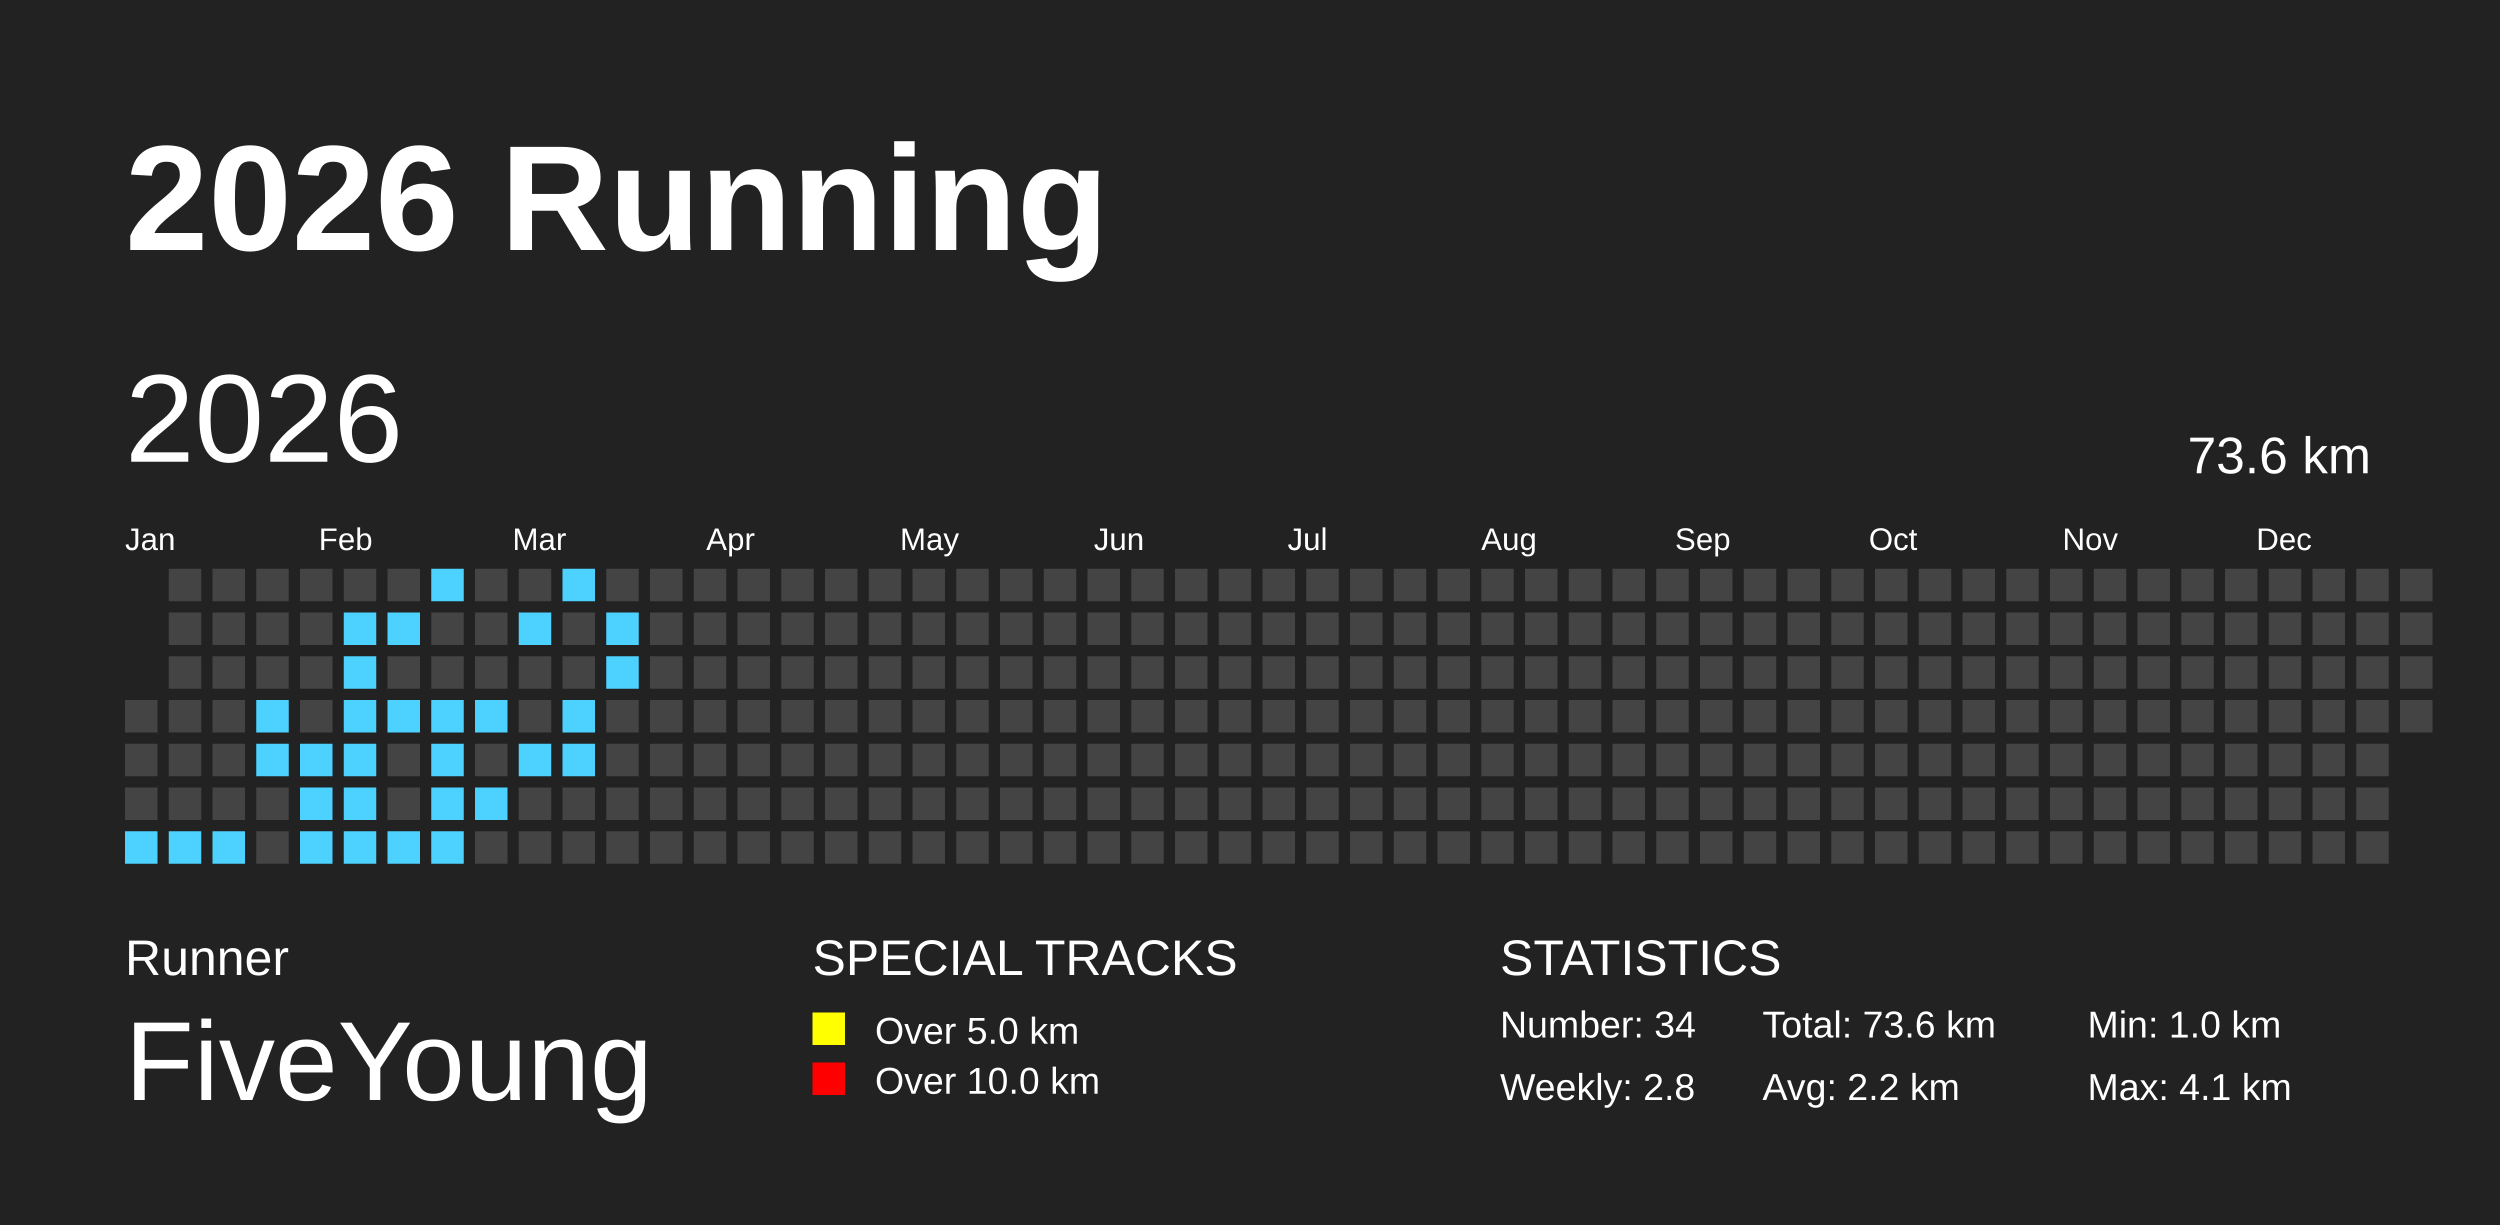
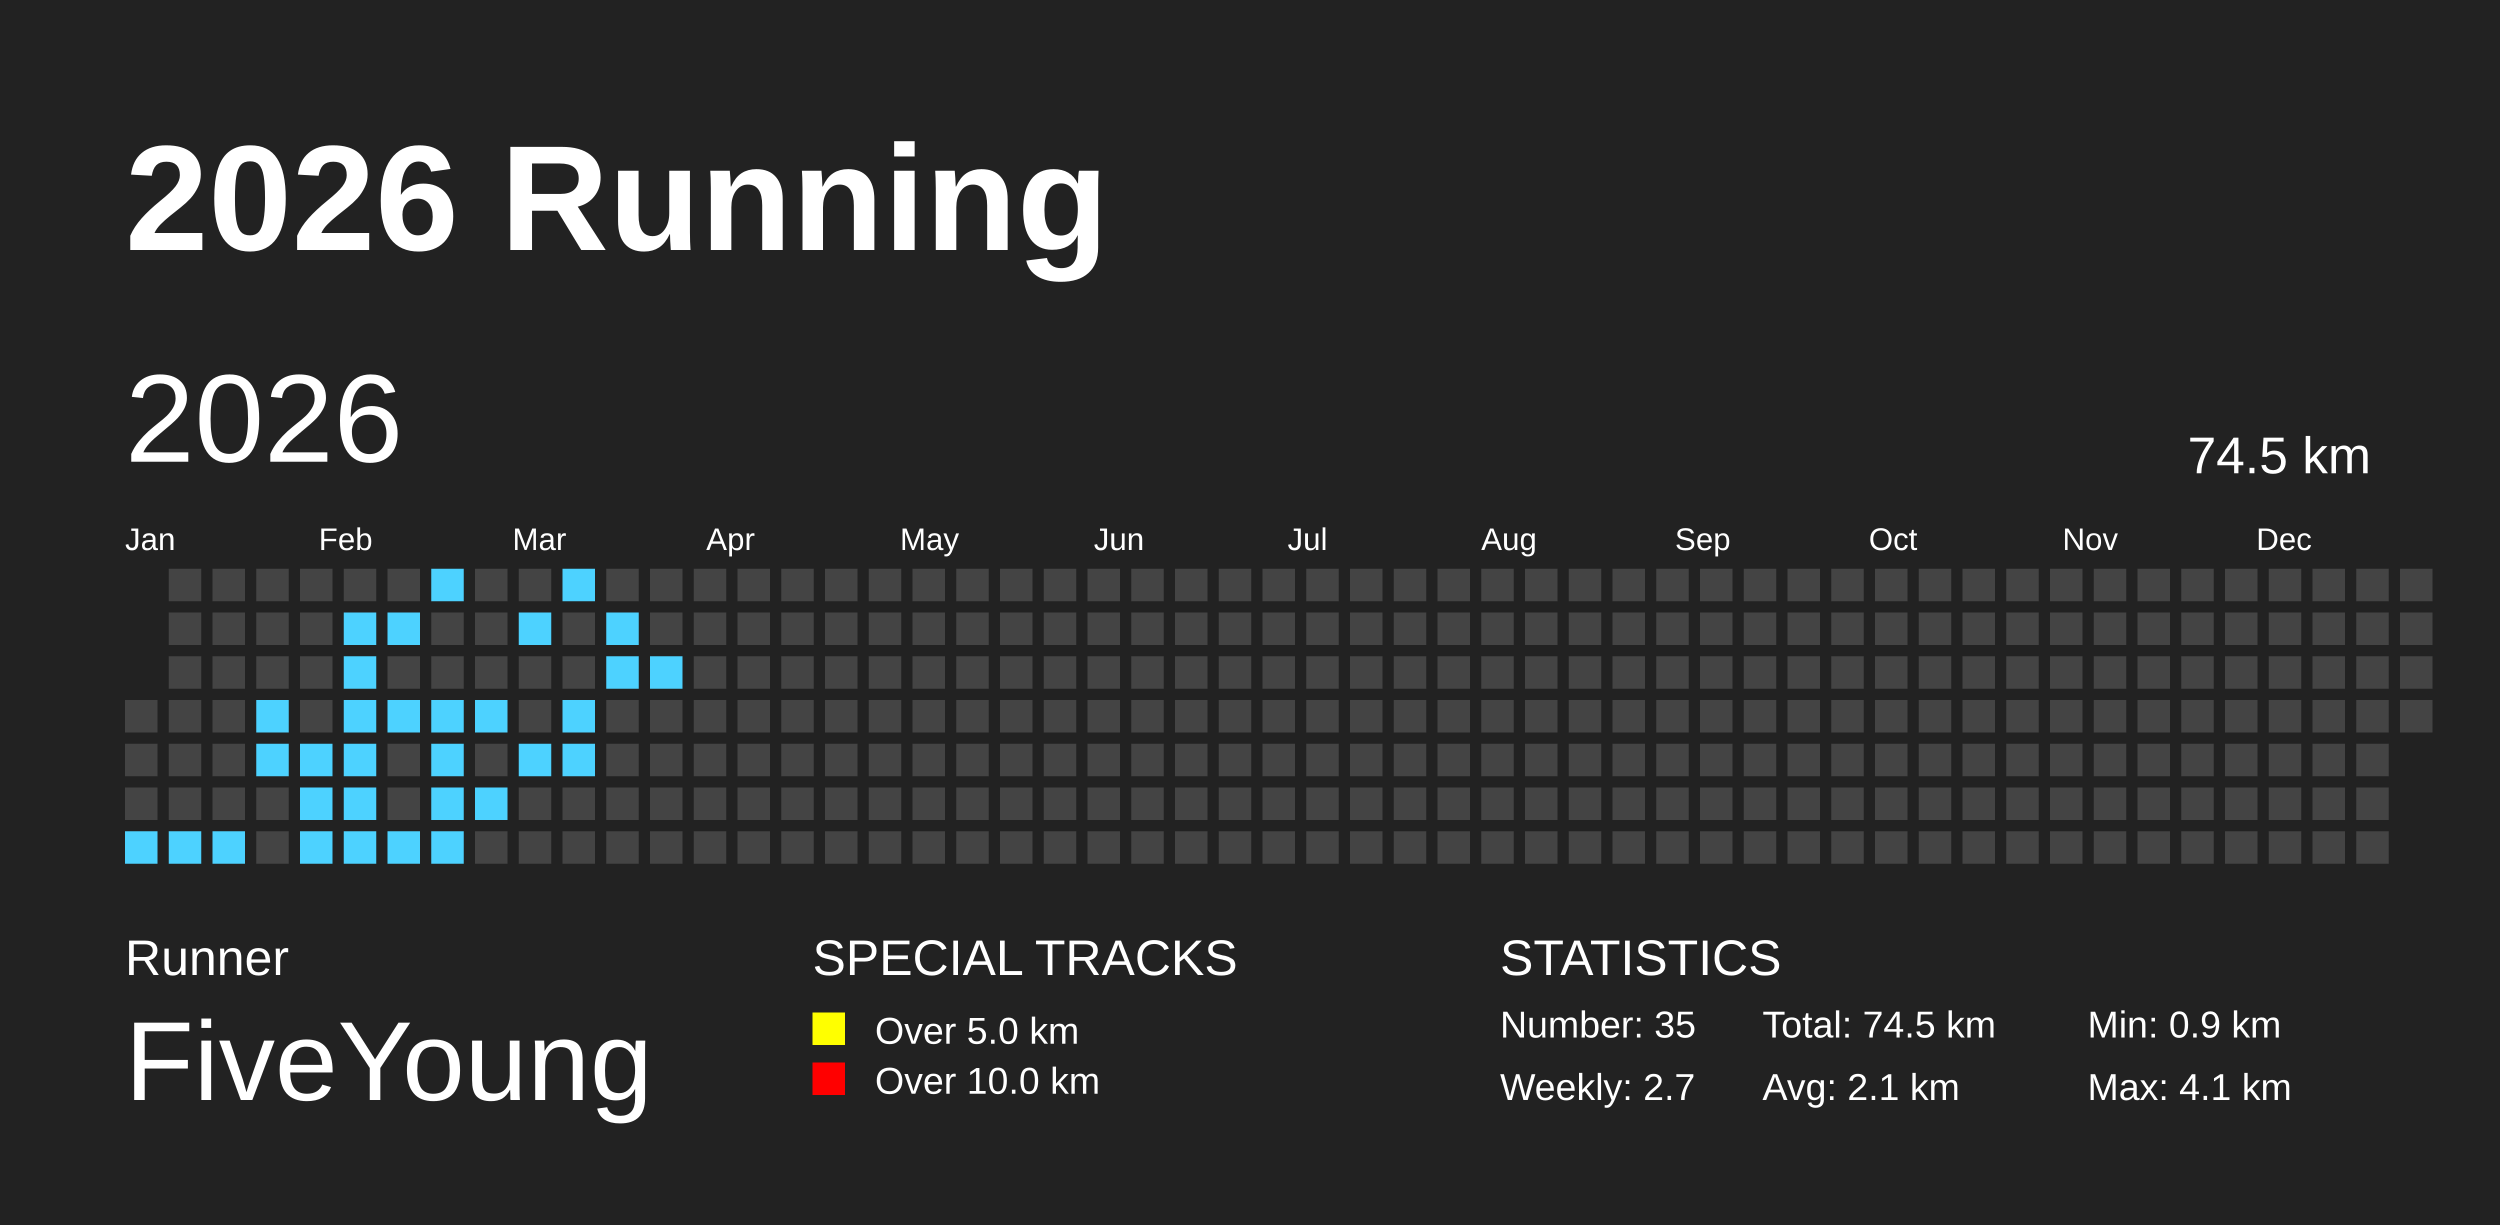
<svg xmlns="http://www.w3.org/2000/svg" baseProfile="full" height="98mm" version="1.1" viewBox="0,0,200,98" width="200mm">
  <defs />
  <rect fill="#222222" height="98" width="200" x="0" y="0" />
  <text fill="#FFFFFF" style="font-size:12px; font-family:Arial; font-weight:bold;" x="10" y="20">2026 Running</text>
  <text fill="#FFFFFF" style="font-size:4px; font-family:Arial" x="10" y="78">Runner</text>
  <text fill="#FFFFFF" style="font-size:9px; font-family:Arial" x="10" y="88">FiveYoung</text>
  <text fill="#FFFFFF" style="font-size:4px; font-family:Arial" x="65" y="78">SPECIAL TRACKS</text>
  <rect fill="yellow" height="2.6" width="2.6" x="65" y="81" />
  <text fill="#FFFFFF" style="font-size:3px; font-family:Arial" x="70" y="83.5">Over 5.0 km</text>
  <rect fill="red" height="2.6" width="2.6" x="65" y="85" />
  <text fill="#FFFFFF" style="font-size:3px; font-family:Arial" x="70" y="87.5">Over 10.0 km</text>
  <text fill="#FFFFFF" style="font-size:4px; font-family:Arial" x="120" y="78">STATISTICS</text>
-   <text fill="#FFFFFF" style="font-size:3px; font-family:Arial" x="120" y="83">Number: 34</text>
-   <text fill="#FFFFFF" style="font-size:3px; font-family:Arial" x="120" y="88">Weekly: 2.8</text>
-   <text fill="#FFFFFF" style="font-size:3px; font-family:Arial" x="141" y="83">Total: 73.6 km</text>
-   <text fill="#FFFFFF" style="font-size:3px; font-family:Arial" x="141" y="88">Avg: 2.2 km</text>
-   <text fill="#FFFFFF" style="font-size:3px; font-family:Arial" x="167" y="83">Min: 1.0 km</text>
+   <text fill="#FFFFFF" style="font-size:3px; font-family:Arial" x="120" y="83">Number: 35</text>
+   <text fill="#FFFFFF" style="font-size:3px; font-family:Arial" x="120" y="88">Weekly: 2.7</text>
+   <text fill="#FFFFFF" style="font-size:3px; font-family:Arial" x="141" y="83">Total: 74.5 km</text>
+   <text fill="#FFFFFF" style="font-size:3px; font-family:Arial" x="141" y="88">Avg: 2.1 km</text>
+   <text fill="#FFFFFF" style="font-size:3px; font-family:Arial" x="167" y="83">Min: 0.9 km</text>
  <text fill="#FFFFFF" style="font-size:3px; font-family:Arial" x="167" y="88">Max: 4.1 km</text>
  <text dominant-baseline="hanging" fill="#FFFFFF" style="font-size:10.0px; font-family:Arial;" x="10" y="30">2026</text>
-   <text dominant-baseline="hanging" fill="#FFFFFF" style="font-size:4.125px; font-family:Arial;" x="175" y="35">73.6 km</text>
+   <text dominant-baseline="hanging" fill="#FFFFFF" style="font-size:4.125px; font-family:Arial;" x="175" y="35">74.5 km</text>
  <text fill="#FFFFFF" style="font-size:2.5px; font-family:Arial" x="10.0" y="44">Jan</text>
  <text fill="#FFFFFF" style="font-size:2.5px; font-family:Arial" x="25.5" y="44">Feb</text>
  <text fill="#FFFFFF" style="font-size:2.5px; font-family:Arial" x="41.0" y="44">Mar</text>
  <text fill="#FFFFFF" style="font-size:2.5px; font-family:Arial" x="56.5" y="44">Apr</text>
  <text fill="#FFFFFF" style="font-size:2.5px; font-family:Arial" x="72.0" y="44">May</text>
  <text fill="#FFFFFF" style="font-size:2.5px; font-family:Arial" x="87.5" y="44">Jun</text>
  <text fill="#FFFFFF" style="font-size:2.5px; font-family:Arial" x="103.0" y="44">Jul</text>
  <text fill="#FFFFFF" style="font-size:2.5px; font-family:Arial" x="118.5" y="44">Aug</text>
  <text fill="#FFFFFF" style="font-size:2.5px; font-family:Arial" x="134.0" y="44">Sep</text>
  <text fill="#FFFFFF" style="font-size:2.5px; font-family:Arial" x="149.5" y="44">Oct</text>
  <text fill="#FFFFFF" style="font-size:2.5px; font-family:Arial" x="165.0" y="44">Nov</text>
  <text fill="#FFFFFF" style="font-size:2.5px; font-family:Arial" x="180.5" y="44">Dec</text>
  <rect fill="#444444" height="2.6" width="2.6" x="10.0" y="56.0" />
  <rect fill="#444444" height="2.6" width="2.6" x="10.0" y="59.5" />
  <rect fill="#444444" height="2.6" width="2.6" x="10.0" y="63.0" />
  <rect fill="#4DD2FF" height="2.6" width="2.6" x="10.0" y="66.5" />
  <rect fill="#444444" height="2.6" width="2.6" x="13.5" y="45.5" />
  <rect fill="#444444" height="2.6" width="2.6" x="13.5" y="49.0" />
  <rect fill="#444444" height="2.6" width="2.6" x="13.5" y="52.5" />
  <rect fill="#444444" height="2.6" width="2.6" x="13.5" y="56.0" />
  <rect fill="#444444" height="2.6" width="2.6" x="13.5" y="59.5" />
  <rect fill="#444444" height="2.6" width="2.6" x="13.5" y="63.0" />
  <rect fill="#4DD2FF" height="2.6" width="2.6" x="13.5" y="66.5" />
  <rect fill="#444444" height="2.6" width="2.6" x="17.0" y="45.5" />
  <rect fill="#444444" height="2.6" width="2.6" x="17.0" y="49.0" />
  <rect fill="#444444" height="2.6" width="2.6" x="17.0" y="52.5" />
  <rect fill="#444444" height="2.6" width="2.6" x="17.0" y="56.0" />
  <rect fill="#444444" height="2.6" width="2.6" x="17.0" y="59.5" />
  <rect fill="#444444" height="2.6" width="2.6" x="17.0" y="63.0" />
  <rect fill="#4DD2FF" height="2.6" width="2.6" x="17.0" y="66.5" />
  <rect fill="#444444" height="2.6" width="2.6" x="20.5" y="45.5" />
  <rect fill="#444444" height="2.6" width="2.6" x="20.5" y="49.0" />
  <rect fill="#444444" height="2.6" width="2.6" x="20.5" y="52.5" />
  <rect fill="#4DD2FF" height="2.6" width="2.6" x="20.5" y="56.0" />
  <rect fill="#4DD2FF" height="2.6" width="2.6" x="20.5" y="59.5" />
  <rect fill="#444444" height="2.6" width="2.6" x="20.5" y="63.0" />
  <rect fill="#444444" height="2.6" width="2.6" x="20.5" y="66.5" />
  <rect fill="#444444" height="2.6" width="2.6" x="24.0" y="45.5" />
  <rect fill="#444444" height="2.6" width="2.6" x="24.0" y="49.0" />
  <rect fill="#444444" height="2.6" width="2.6" x="24.0" y="52.5" />
  <rect fill="#444444" height="2.6" width="2.6" x="24.0" y="56.0" />
  <rect fill="#4DD2FF" height="2.6" width="2.6" x="24.0" y="59.5" />
  <rect fill="#4DD2FF" height="2.6" width="2.6" x="24.0" y="63.0" />
  <rect fill="#4DD2FF" height="2.6" width="2.6" x="24.0" y="66.5" />
  <rect fill="#444444" height="2.6" width="2.6" x="27.5" y="45.5" />
  <rect fill="#4DD2FF" height="2.6" width="2.6" x="27.5" y="49.0" />
  <rect fill="#4DD2FF" height="2.6" width="2.6" x="27.5" y="52.5" />
  <rect fill="#4DD2FF" height="2.6" width="2.6" x="27.5" y="56.0" />
  <rect fill="#4DD2FF" height="2.6" width="2.6" x="27.5" y="59.5" />
  <rect fill="#4DD2FF" height="2.6" width="2.6" x="27.5" y="63.0" />
  <rect fill="#4DD2FF" height="2.6" width="2.6" x="27.5" y="66.5" />
  <rect fill="#444444" height="2.6" width="2.6" x="31.0" y="45.5" />
  <rect fill="#4DD2FF" height="2.6" width="2.6" x="31.0" y="49.0" />
  <rect fill="#444444" height="2.6" width="2.6" x="31.0" y="52.5" />
  <rect fill="#4DD2FF" height="2.6" width="2.6" x="31.0" y="56.0" />
  <rect fill="#444444" height="2.6" width="2.6" x="31.0" y="59.5" />
  <rect fill="#444444" height="2.6" width="2.6" x="31.0" y="63.0" />
  <rect fill="#4DD2FF" height="2.6" width="2.6" x="31.0" y="66.5" />
  <rect fill="#4DD2FF" height="2.6" width="2.6" x="34.5" y="45.5" />
  <rect fill="#444444" height="2.6" width="2.6" x="34.5" y="49.0" />
  <rect fill="#444444" height="2.6" width="2.6" x="34.5" y="52.5" />
  <rect fill="#4DD2FF" height="2.6" width="2.6" x="34.5" y="56.0" />
  <rect fill="#4DD2FF" height="2.6" width="2.6" x="34.5" y="59.5" />
  <rect fill="#4DD2FF" height="2.6" width="2.6" x="34.5" y="63.0" />
  <rect fill="#4DD2FF" height="2.6" width="2.6" x="34.5" y="66.5" />
  <rect fill="#444444" height="2.6" width="2.6" x="38.0" y="45.5" />
  <rect fill="#444444" height="2.6" width="2.6" x="38.0" y="49.0" />
  <rect fill="#444444" height="2.6" width="2.6" x="38.0" y="52.5" />
  <rect fill="#4DD2FF" height="2.6" width="2.6" x="38.0" y="56.0" />
  <rect fill="#444444" height="2.6" width="2.6" x="38.0" y="59.5" />
  <rect fill="#4DD2FF" height="2.6" width="2.6" x="38.0" y="63.0" />
  <rect fill="#444444" height="2.6" width="2.6" x="38.0" y="66.5" />
  <rect fill="#444444" height="2.6" width="2.6" x="41.5" y="45.5" />
  <rect fill="#4DD2FF" height="2.6" width="2.6" x="41.5" y="49.0" />
  <rect fill="#444444" height="2.6" width="2.6" x="41.5" y="52.5" />
  <rect fill="#444444" height="2.6" width="2.6" x="41.5" y="56.0" />
  <rect fill="#4DD2FF" height="2.6" width="2.6" x="41.5" y="59.5" />
  <rect fill="#444444" height="2.6" width="2.6" x="41.5" y="63.0" />
  <rect fill="#444444" height="2.6" width="2.6" x="41.5" y="66.5" />
  <rect fill="#4DD2FF" height="2.6" width="2.6" x="45.0" y="45.5" />
  <rect fill="#444444" height="2.6" width="2.6" x="45.0" y="49.0" />
  <rect fill="#444444" height="2.6" width="2.6" x="45.0" y="52.5" />
  <rect fill="#4DD2FF" height="2.6" width="2.6" x="45.0" y="56.0" />
  <rect fill="#4DD2FF" height="2.6" width="2.6" x="45.0" y="59.5" />
  <rect fill="#444444" height="2.6" width="2.6" x="45.0" y="63.0" />
  <rect fill="#444444" height="2.6" width="2.6" x="45.0" y="66.5" />
  <rect fill="#444444" height="2.6" width="2.6" x="48.5" y="45.5" />
  <rect fill="#4DD2FF" height="2.6" width="2.6" x="48.5" y="49.0" />
  <rect fill="#4DD2FF" height="2.6" width="2.6" x="48.5" y="52.5" />
  <rect fill="#444444" height="2.6" width="2.6" x="48.5" y="56.0" />
  <rect fill="#444444" height="2.6" width="2.6" x="48.5" y="59.5" />
  <rect fill="#444444" height="2.6" width="2.6" x="48.5" y="63.0" />
  <rect fill="#444444" height="2.6" width="2.6" x="48.5" y="66.5" />
  <rect fill="#444444" height="2.6" width="2.6" x="52.0" y="45.5" />
  <rect fill="#444444" height="2.6" width="2.6" x="52.0" y="49.0" />
-   <rect fill="#444444" height="2.6" width="2.6" x="52.0" y="52.5" />
+   <rect fill="#4DD2FF" height="2.6" width="2.6" x="52.0" y="52.5" />
  <rect fill="#444444" height="2.6" width="2.6" x="52.0" y="56.0" />
  <rect fill="#444444" height="2.6" width="2.6" x="52.0" y="59.5" />
  <rect fill="#444444" height="2.6" width="2.6" x="52.0" y="63.0" />
  <rect fill="#444444" height="2.6" width="2.6" x="52.0" y="66.5" />
  <rect fill="#444444" height="2.6" width="2.6" x="55.5" y="45.5" />
  <rect fill="#444444" height="2.6" width="2.6" x="55.5" y="49.0" />
  <rect fill="#444444" height="2.6" width="2.6" x="55.5" y="52.5" />
  <rect fill="#444444" height="2.6" width="2.6" x="55.5" y="56.0" />
  <rect fill="#444444" height="2.6" width="2.6" x="55.5" y="59.5" />
  <rect fill="#444444" height="2.6" width="2.6" x="55.5" y="63.0" />
  <rect fill="#444444" height="2.6" width="2.6" x="55.5" y="66.5" />
  <rect fill="#444444" height="2.6" width="2.6" x="59.0" y="45.5" />
  <rect fill="#444444" height="2.6" width="2.6" x="59.0" y="49.0" />
  <rect fill="#444444" height="2.6" width="2.6" x="59.0" y="52.5" />
  <rect fill="#444444" height="2.6" width="2.6" x="59.0" y="56.0" />
  <rect fill="#444444" height="2.6" width="2.6" x="59.0" y="59.5" />
  <rect fill="#444444" height="2.6" width="2.6" x="59.0" y="63.0" />
  <rect fill="#444444" height="2.6" width="2.6" x="59.0" y="66.5" />
  <rect fill="#444444" height="2.6" width="2.6" x="62.5" y="45.5" />
  <rect fill="#444444" height="2.6" width="2.6" x="62.5" y="49.0" />
  <rect fill="#444444" height="2.6" width="2.6" x="62.5" y="52.5" />
  <rect fill="#444444" height="2.6" width="2.6" x="62.5" y="56.0" />
  <rect fill="#444444" height="2.6" width="2.6" x="62.5" y="59.5" />
  <rect fill="#444444" height="2.6" width="2.6" x="62.5" y="63.0" />
  <rect fill="#444444" height="2.6" width="2.6" x="62.5" y="66.5" />
  <rect fill="#444444" height="2.6" width="2.6" x="66.0" y="45.5" />
  <rect fill="#444444" height="2.6" width="2.6" x="66.0" y="49.0" />
  <rect fill="#444444" height="2.6" width="2.6" x="66.0" y="52.5" />
  <rect fill="#444444" height="2.6" width="2.6" x="66.0" y="56.0" />
  <rect fill="#444444" height="2.6" width="2.6" x="66.0" y="59.5" />
  <rect fill="#444444" height="2.6" width="2.6" x="66.0" y="63.0" />
  <rect fill="#444444" height="2.6" width="2.6" x="66.0" y="66.5" />
  <rect fill="#444444" height="2.6" width="2.6" x="69.5" y="45.5" />
  <rect fill="#444444" height="2.6" width="2.6" x="69.5" y="49.0" />
  <rect fill="#444444" height="2.6" width="2.6" x="69.5" y="52.5" />
  <rect fill="#444444" height="2.6" width="2.6" x="69.5" y="56.0" />
  <rect fill="#444444" height="2.6" width="2.6" x="69.5" y="59.5" />
  <rect fill="#444444" height="2.6" width="2.6" x="69.5" y="63.0" />
  <rect fill="#444444" height="2.6" width="2.6" x="69.5" y="66.5" />
  <rect fill="#444444" height="2.6" width="2.6" x="73.0" y="45.5" />
  <rect fill="#444444" height="2.6" width="2.6" x="73.0" y="49.0" />
  <rect fill="#444444" height="2.6" width="2.6" x="73.0" y="52.5" />
  <rect fill="#444444" height="2.6" width="2.6" x="73.0" y="56.0" />
  <rect fill="#444444" height="2.6" width="2.6" x="73.0" y="59.5" />
  <rect fill="#444444" height="2.6" width="2.6" x="73.0" y="63.0" />
  <rect fill="#444444" height="2.6" width="2.6" x="73.0" y="66.5" />
  <rect fill="#444444" height="2.6" width="2.6" x="76.5" y="45.5" />
  <rect fill="#444444" height="2.6" width="2.6" x="76.5" y="49.0" />
  <rect fill="#444444" height="2.6" width="2.6" x="76.5" y="52.5" />
  <rect fill="#444444" height="2.6" width="2.6" x="76.5" y="56.0" />
  <rect fill="#444444" height="2.6" width="2.6" x="76.5" y="59.5" />
  <rect fill="#444444" height="2.6" width="2.6" x="76.5" y="63.0" />
  <rect fill="#444444" height="2.6" width="2.6" x="76.5" y="66.5" />
  <rect fill="#444444" height="2.6" width="2.6" x="80.0" y="45.5" />
  <rect fill="#444444" height="2.6" width="2.6" x="80.0" y="49.0" />
  <rect fill="#444444" height="2.6" width="2.6" x="80.0" y="52.5" />
  <rect fill="#444444" height="2.6" width="2.6" x="80.0" y="56.0" />
  <rect fill="#444444" height="2.6" width="2.6" x="80.0" y="59.5" />
  <rect fill="#444444" height="2.6" width="2.6" x="80.0" y="63.0" />
  <rect fill="#444444" height="2.6" width="2.6" x="80.0" y="66.5" />
  <rect fill="#444444" height="2.6" width="2.6" x="83.5" y="45.5" />
  <rect fill="#444444" height="2.6" width="2.6" x="83.5" y="49.0" />
  <rect fill="#444444" height="2.6" width="2.6" x="83.5" y="52.5" />
  <rect fill="#444444" height="2.6" width="2.6" x="83.5" y="56.0" />
  <rect fill="#444444" height="2.6" width="2.6" x="83.5" y="59.5" />
  <rect fill="#444444" height="2.6" width="2.6" x="83.5" y="63.0" />
  <rect fill="#444444" height="2.6" width="2.6" x="83.5" y="66.5" />
  <rect fill="#444444" height="2.6" width="2.6" x="87.0" y="45.5" />
  <rect fill="#444444" height="2.6" width="2.6" x="87.0" y="49.0" />
  <rect fill="#444444" height="2.6" width="2.6" x="87.0" y="52.5" />
  <rect fill="#444444" height="2.6" width="2.6" x="87.0" y="56.0" />
  <rect fill="#444444" height="2.6" width="2.6" x="87.0" y="59.5" />
  <rect fill="#444444" height="2.6" width="2.6" x="87.0" y="63.0" />
  <rect fill="#444444" height="2.6" width="2.6" x="87.0" y="66.5" />
  <rect fill="#444444" height="2.6" width="2.6" x="90.5" y="45.5" />
  <rect fill="#444444" height="2.6" width="2.6" x="90.5" y="49.0" />
  <rect fill="#444444" height="2.6" width="2.6" x="90.5" y="52.5" />
  <rect fill="#444444" height="2.6" width="2.6" x="90.5" y="56.0" />
  <rect fill="#444444" height="2.6" width="2.6" x="90.5" y="59.5" />
  <rect fill="#444444" height="2.6" width="2.6" x="90.5" y="63.0" />
  <rect fill="#444444" height="2.6" width="2.6" x="90.5" y="66.5" />
  <rect fill="#444444" height="2.6" width="2.6" x="94.0" y="45.5" />
  <rect fill="#444444" height="2.6" width="2.6" x="94.0" y="49.0" />
  <rect fill="#444444" height="2.6" width="2.6" x="94.0" y="52.5" />
  <rect fill="#444444" height="2.6" width="2.6" x="94.0" y="56.0" />
  <rect fill="#444444" height="2.6" width="2.6" x="94.0" y="59.5" />
  <rect fill="#444444" height="2.6" width="2.6" x="94.0" y="63.0" />
  <rect fill="#444444" height="2.6" width="2.6" x="94.0" y="66.5" />
  <rect fill="#444444" height="2.6" width="2.6" x="97.5" y="45.5" />
  <rect fill="#444444" height="2.6" width="2.6" x="97.5" y="49.0" />
  <rect fill="#444444" height="2.6" width="2.6" x="97.5" y="52.5" />
  <rect fill="#444444" height="2.6" width="2.6" x="97.5" y="56.0" />
  <rect fill="#444444" height="2.6" width="2.6" x="97.5" y="59.5" />
  <rect fill="#444444" height="2.6" width="2.6" x="97.5" y="63.0" />
  <rect fill="#444444" height="2.6" width="2.6" x="97.5" y="66.5" />
  <rect fill="#444444" height="2.6" width="2.6" x="101.0" y="45.5" />
  <rect fill="#444444" height="2.6" width="2.6" x="101.0" y="49.0" />
  <rect fill="#444444" height="2.6" width="2.6" x="101.0" y="52.5" />
  <rect fill="#444444" height="2.6" width="2.6" x="101.0" y="56.0" />
  <rect fill="#444444" height="2.6" width="2.6" x="101.0" y="59.5" />
  <rect fill="#444444" height="2.6" width="2.6" x="101.0" y="63.0" />
  <rect fill="#444444" height="2.6" width="2.6" x="101.0" y="66.5" />
  <rect fill="#444444" height="2.6" width="2.6" x="104.5" y="45.5" />
  <rect fill="#444444" height="2.6" width="2.6" x="104.5" y="49.0" />
  <rect fill="#444444" height="2.6" width="2.6" x="104.5" y="52.5" />
  <rect fill="#444444" height="2.6" width="2.6" x="104.5" y="56.0" />
  <rect fill="#444444" height="2.6" width="2.6" x="104.5" y="59.5" />
  <rect fill="#444444" height="2.6" width="2.6" x="104.5" y="63.0" />
  <rect fill="#444444" height="2.6" width="2.6" x="104.5" y="66.5" />
  <rect fill="#444444" height="2.6" width="2.6" x="108.0" y="45.5" />
  <rect fill="#444444" height="2.6" width="2.6" x="108.0" y="49.0" />
  <rect fill="#444444" height="2.6" width="2.6" x="108.0" y="52.5" />
  <rect fill="#444444" height="2.6" width="2.6" x="108.0" y="56.0" />
  <rect fill="#444444" height="2.6" width="2.6" x="108.0" y="59.5" />
  <rect fill="#444444" height="2.6" width="2.6" x="108.0" y="63.0" />
  <rect fill="#444444" height="2.6" width="2.6" x="108.0" y="66.5" />
  <rect fill="#444444" height="2.6" width="2.6" x="111.5" y="45.5" />
  <rect fill="#444444" height="2.6" width="2.6" x="111.5" y="49.0" />
  <rect fill="#444444" height="2.6" width="2.6" x="111.5" y="52.5" />
  <rect fill="#444444" height="2.6" width="2.6" x="111.5" y="56.0" />
  <rect fill="#444444" height="2.6" width="2.6" x="111.5" y="59.5" />
  <rect fill="#444444" height="2.6" width="2.6" x="111.5" y="63.0" />
  <rect fill="#444444" height="2.6" width="2.6" x="111.5" y="66.5" />
  <rect fill="#444444" height="2.6" width="2.6" x="115.0" y="45.5" />
  <rect fill="#444444" height="2.6" width="2.6" x="115.0" y="49.0" />
  <rect fill="#444444" height="2.6" width="2.6" x="115.0" y="52.5" />
  <rect fill="#444444" height="2.6" width="2.6" x="115.0" y="56.0" />
  <rect fill="#444444" height="2.6" width="2.6" x="115.0" y="59.5" />
  <rect fill="#444444" height="2.6" width="2.6" x="115.0" y="63.0" />
  <rect fill="#444444" height="2.6" width="2.6" x="115.0" y="66.5" />
  <rect fill="#444444" height="2.6" width="2.6" x="118.5" y="45.5" />
  <rect fill="#444444" height="2.6" width="2.6" x="118.5" y="49.0" />
  <rect fill="#444444" height="2.6" width="2.6" x="118.5" y="52.5" />
  <rect fill="#444444" height="2.6" width="2.6" x="118.5" y="56.0" />
  <rect fill="#444444" height="2.6" width="2.6" x="118.5" y="59.5" />
  <rect fill="#444444" height="2.6" width="2.6" x="118.5" y="63.0" />
  <rect fill="#444444" height="2.6" width="2.6" x="118.5" y="66.5" />
  <rect fill="#444444" height="2.6" width="2.6" x="122.0" y="45.5" />
  <rect fill="#444444" height="2.6" width="2.6" x="122.0" y="49.0" />
  <rect fill="#444444" height="2.6" width="2.6" x="122.0" y="52.5" />
  <rect fill="#444444" height="2.6" width="2.6" x="122.0" y="56.0" />
  <rect fill="#444444" height="2.6" width="2.6" x="122.0" y="59.5" />
  <rect fill="#444444" height="2.6" width="2.6" x="122.0" y="63.0" />
  <rect fill="#444444" height="2.6" width="2.6" x="122.0" y="66.5" />
  <rect fill="#444444" height="2.6" width="2.6" x="125.5" y="45.5" />
  <rect fill="#444444" height="2.6" width="2.6" x="125.5" y="49.0" />
  <rect fill="#444444" height="2.6" width="2.6" x="125.5" y="52.5" />
  <rect fill="#444444" height="2.6" width="2.6" x="125.5" y="56.0" />
  <rect fill="#444444" height="2.6" width="2.6" x="125.5" y="59.5" />
  <rect fill="#444444" height="2.6" width="2.6" x="125.5" y="63.0" />
  <rect fill="#444444" height="2.6" width="2.6" x="125.5" y="66.5" />
  <rect fill="#444444" height="2.6" width="2.6" x="129.0" y="45.5" />
  <rect fill="#444444" height="2.6" width="2.6" x="129.0" y="49.0" />
  <rect fill="#444444" height="2.6" width="2.6" x="129.0" y="52.5" />
  <rect fill="#444444" height="2.6" width="2.6" x="129.0" y="56.0" />
  <rect fill="#444444" height="2.6" width="2.6" x="129.0" y="59.5" />
  <rect fill="#444444" height="2.6" width="2.6" x="129.0" y="63.0" />
  <rect fill="#444444" height="2.6" width="2.6" x="129.0" y="66.5" />
  <rect fill="#444444" height="2.6" width="2.6" x="132.5" y="45.5" />
  <rect fill="#444444" height="2.6" width="2.6" x="132.5" y="49.0" />
  <rect fill="#444444" height="2.6" width="2.6" x="132.5" y="52.5" />
  <rect fill="#444444" height="2.6" width="2.6" x="132.5" y="56.0" />
  <rect fill="#444444" height="2.6" width="2.6" x="132.5" y="59.5" />
  <rect fill="#444444" height="2.6" width="2.6" x="132.5" y="63.0" />
  <rect fill="#444444" height="2.6" width="2.6" x="132.5" y="66.5" />
  <rect fill="#444444" height="2.6" width="2.6" x="136.0" y="45.5" />
  <rect fill="#444444" height="2.6" width="2.6" x="136.0" y="49.0" />
  <rect fill="#444444" height="2.6" width="2.6" x="136.0" y="52.5" />
  <rect fill="#444444" height="2.6" width="2.6" x="136.0" y="56.0" />
  <rect fill="#444444" height="2.6" width="2.6" x="136.0" y="59.5" />
  <rect fill="#444444" height="2.6" width="2.6" x="136.0" y="63.0" />
  <rect fill="#444444" height="2.6" width="2.6" x="136.0" y="66.5" />
  <rect fill="#444444" height="2.6" width="2.6" x="139.5" y="45.5" />
  <rect fill="#444444" height="2.6" width="2.6" x="139.5" y="49.0" />
  <rect fill="#444444" height="2.6" width="2.6" x="139.5" y="52.5" />
  <rect fill="#444444" height="2.6" width="2.6" x="139.5" y="56.0" />
  <rect fill="#444444" height="2.6" width="2.6" x="139.5" y="59.5" />
  <rect fill="#444444" height="2.6" width="2.6" x="139.5" y="63.0" />
  <rect fill="#444444" height="2.6" width="2.6" x="139.5" y="66.5" />
  <rect fill="#444444" height="2.6" width="2.6" x="143.0" y="45.5" />
  <rect fill="#444444" height="2.6" width="2.6" x="143.0" y="49.0" />
  <rect fill="#444444" height="2.6" width="2.6" x="143.0" y="52.5" />
  <rect fill="#444444" height="2.6" width="2.6" x="143.0" y="56.0" />
  <rect fill="#444444" height="2.6" width="2.6" x="143.0" y="59.5" />
  <rect fill="#444444" height="2.6" width="2.6" x="143.0" y="63.0" />
  <rect fill="#444444" height="2.6" width="2.6" x="143.0" y="66.5" />
  <rect fill="#444444" height="2.6" width="2.6" x="146.5" y="45.5" />
  <rect fill="#444444" height="2.6" width="2.6" x="146.5" y="49.0" />
  <rect fill="#444444" height="2.6" width="2.6" x="146.5" y="52.5" />
  <rect fill="#444444" height="2.6" width="2.6" x="146.5" y="56.0" />
  <rect fill="#444444" height="2.6" width="2.6" x="146.5" y="59.5" />
  <rect fill="#444444" height="2.6" width="2.6" x="146.5" y="63.0" />
  <rect fill="#444444" height="2.6" width="2.6" x="146.5" y="66.5" />
  <rect fill="#444444" height="2.6" width="2.6" x="150.0" y="45.5" />
  <rect fill="#444444" height="2.6" width="2.6" x="150.0" y="49.0" />
  <rect fill="#444444" height="2.6" width="2.6" x="150.0" y="52.5" />
  <rect fill="#444444" height="2.6" width="2.6" x="150.0" y="56.0" />
  <rect fill="#444444" height="2.6" width="2.6" x="150.0" y="59.5" />
  <rect fill="#444444" height="2.6" width="2.6" x="150.0" y="63.0" />
  <rect fill="#444444" height="2.6" width="2.6" x="150.0" y="66.5" />
  <rect fill="#444444" height="2.6" width="2.6" x="153.5" y="45.5" />
  <rect fill="#444444" height="2.6" width="2.6" x="153.5" y="49.0" />
  <rect fill="#444444" height="2.6" width="2.6" x="153.5" y="52.5" />
  <rect fill="#444444" height="2.6" width="2.6" x="153.5" y="56.0" />
  <rect fill="#444444" height="2.6" width="2.6" x="153.5" y="59.5" />
  <rect fill="#444444" height="2.6" width="2.6" x="153.5" y="63.0" />
  <rect fill="#444444" height="2.6" width="2.6" x="153.5" y="66.5" />
  <rect fill="#444444" height="2.6" width="2.6" x="157.0" y="45.5" />
  <rect fill="#444444" height="2.6" width="2.6" x="157.0" y="49.0" />
  <rect fill="#444444" height="2.6" width="2.6" x="157.0" y="52.5" />
  <rect fill="#444444" height="2.6" width="2.6" x="157.0" y="56.0" />
  <rect fill="#444444" height="2.6" width="2.6" x="157.0" y="59.5" />
  <rect fill="#444444" height="2.6" width="2.6" x="157.0" y="63.0" />
  <rect fill="#444444" height="2.6" width="2.6" x="157.0" y="66.5" />
  <rect fill="#444444" height="2.6" width="2.6" x="160.5" y="45.5" />
  <rect fill="#444444" height="2.6" width="2.6" x="160.5" y="49.0" />
  <rect fill="#444444" height="2.6" width="2.6" x="160.5" y="52.5" />
  <rect fill="#444444" height="2.6" width="2.6" x="160.5" y="56.0" />
  <rect fill="#444444" height="2.6" width="2.6" x="160.5" y="59.5" />
  <rect fill="#444444" height="2.6" width="2.6" x="160.5" y="63.0" />
  <rect fill="#444444" height="2.6" width="2.6" x="160.5" y="66.5" />
  <rect fill="#444444" height="2.6" width="2.6" x="164.0" y="45.5" />
  <rect fill="#444444" height="2.6" width="2.6" x="164.0" y="49.0" />
  <rect fill="#444444" height="2.6" width="2.6" x="164.0" y="52.5" />
  <rect fill="#444444" height="2.6" width="2.6" x="164.0" y="56.0" />
  <rect fill="#444444" height="2.6" width="2.6" x="164.0" y="59.5" />
  <rect fill="#444444" height="2.6" width="2.6" x="164.0" y="63.0" />
  <rect fill="#444444" height="2.6" width="2.6" x="164.0" y="66.5" />
  <rect fill="#444444" height="2.6" width="2.6" x="167.5" y="45.5" />
  <rect fill="#444444" height="2.6" width="2.6" x="167.5" y="49.0" />
  <rect fill="#444444" height="2.6" width="2.6" x="167.5" y="52.5" />
  <rect fill="#444444" height="2.6" width="2.6" x="167.5" y="56.0" />
  <rect fill="#444444" height="2.6" width="2.6" x="167.5" y="59.5" />
  <rect fill="#444444" height="2.6" width="2.6" x="167.5" y="63.0" />
  <rect fill="#444444" height="2.6" width="2.6" x="167.5" y="66.5" />
  <rect fill="#444444" height="2.6" width="2.6" x="171.0" y="45.5" />
  <rect fill="#444444" height="2.6" width="2.6" x="171.0" y="49.0" />
  <rect fill="#444444" height="2.6" width="2.6" x="171.0" y="52.5" />
  <rect fill="#444444" height="2.6" width="2.6" x="171.0" y="56.0" />
  <rect fill="#444444" height="2.6" width="2.6" x="171.0" y="59.5" />
  <rect fill="#444444" height="2.6" width="2.6" x="171.0" y="63.0" />
  <rect fill="#444444" height="2.6" width="2.6" x="171.0" y="66.5" />
  <rect fill="#444444" height="2.6" width="2.6" x="174.5" y="45.5" />
  <rect fill="#444444" height="2.6" width="2.6" x="174.5" y="49.0" />
  <rect fill="#444444" height="2.6" width="2.6" x="174.5" y="52.5" />
  <rect fill="#444444" height="2.6" width="2.6" x="174.5" y="56.0" />
  <rect fill="#444444" height="2.6" width="2.6" x="174.5" y="59.5" />
  <rect fill="#444444" height="2.6" width="2.6" x="174.5" y="63.0" />
  <rect fill="#444444" height="2.6" width="2.6" x="174.5" y="66.5" />
  <rect fill="#444444" height="2.6" width="2.6" x="178.0" y="45.5" />
  <rect fill="#444444" height="2.6" width="2.6" x="178.0" y="49.0" />
  <rect fill="#444444" height="2.6" width="2.6" x="178.0" y="52.5" />
  <rect fill="#444444" height="2.6" width="2.6" x="178.0" y="56.0" />
  <rect fill="#444444" height="2.6" width="2.6" x="178.0" y="59.5" />
  <rect fill="#444444" height="2.6" width="2.6" x="178.0" y="63.0" />
  <rect fill="#444444" height="2.6" width="2.6" x="178.0" y="66.5" />
  <rect fill="#444444" height="2.6" width="2.6" x="181.5" y="45.5" />
  <rect fill="#444444" height="2.6" width="2.6" x="181.5" y="49.0" />
  <rect fill="#444444" height="2.6" width="2.6" x="181.5" y="52.5" />
  <rect fill="#444444" height="2.6" width="2.6" x="181.5" y="56.0" />
  <rect fill="#444444" height="2.6" width="2.6" x="181.5" y="59.5" />
  <rect fill="#444444" height="2.6" width="2.6" x="181.5" y="63.0" />
  <rect fill="#444444" height="2.6" width="2.6" x="181.5" y="66.5" />
  <rect fill="#444444" height="2.6" width="2.6" x="185.0" y="45.5" />
  <rect fill="#444444" height="2.6" width="2.6" x="185.0" y="49.0" />
  <rect fill="#444444" height="2.6" width="2.6" x="185.0" y="52.5" />
  <rect fill="#444444" height="2.6" width="2.6" x="185.0" y="56.0" />
  <rect fill="#444444" height="2.6" width="2.6" x="185.0" y="59.5" />
  <rect fill="#444444" height="2.6" width="2.6" x="185.0" y="63.0" />
  <rect fill="#444444" height="2.6" width="2.6" x="185.0" y="66.5" />
  <rect fill="#444444" height="2.6" width="2.6" x="188.5" y="45.5" />
  <rect fill="#444444" height="2.6" width="2.6" x="188.5" y="49.0" />
  <rect fill="#444444" height="2.6" width="2.6" x="188.5" y="52.5" />
  <rect fill="#444444" height="2.6" width="2.6" x="188.5" y="56.0" />
  <rect fill="#444444" height="2.6" width="2.6" x="188.5" y="59.5" />
  <rect fill="#444444" height="2.6" width="2.6" x="188.5" y="63.0" />
  <rect fill="#444444" height="2.6" width="2.6" x="188.5" y="66.5" />
  <rect fill="#444444" height="2.6" width="2.6" x="192.0" y="45.5" />
  <rect fill="#444444" height="2.6" width="2.6" x="192.0" y="49.0" />
  <rect fill="#444444" height="2.6" width="2.6" x="192.0" y="52.5" />
  <rect fill="#444444" height="2.6" width="2.6" x="192.0" y="56.0" />
</svg>
